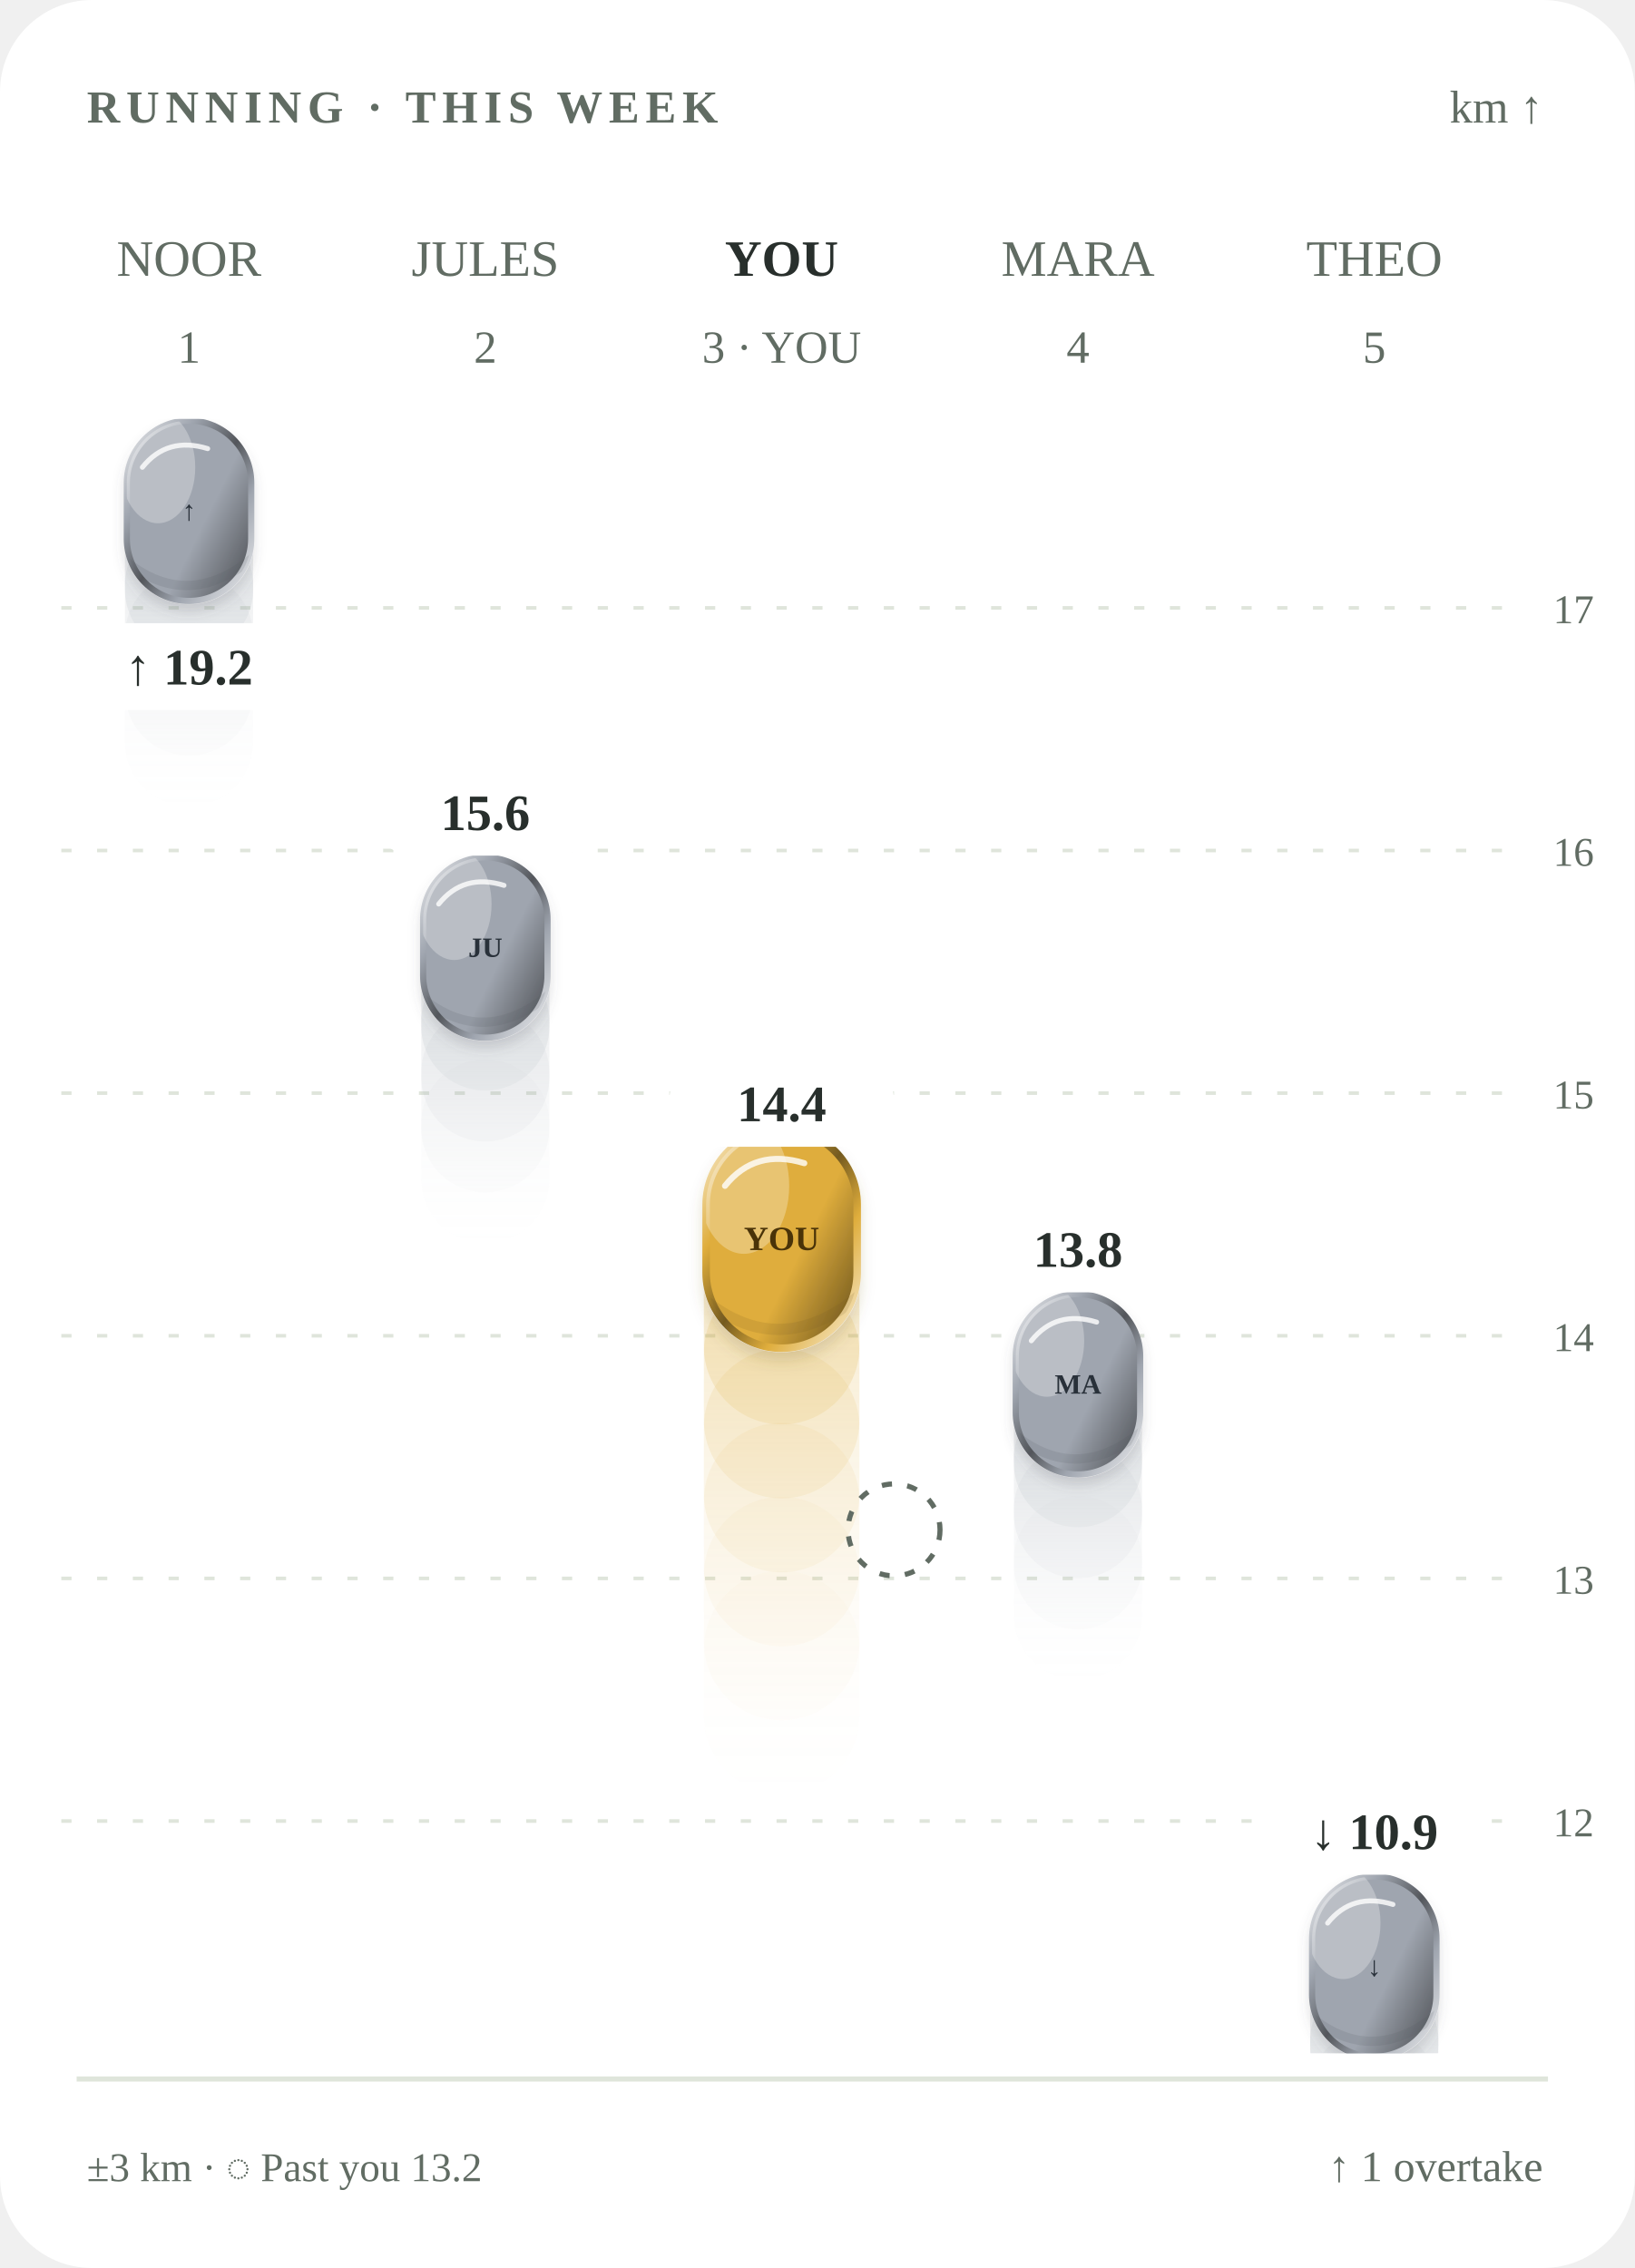
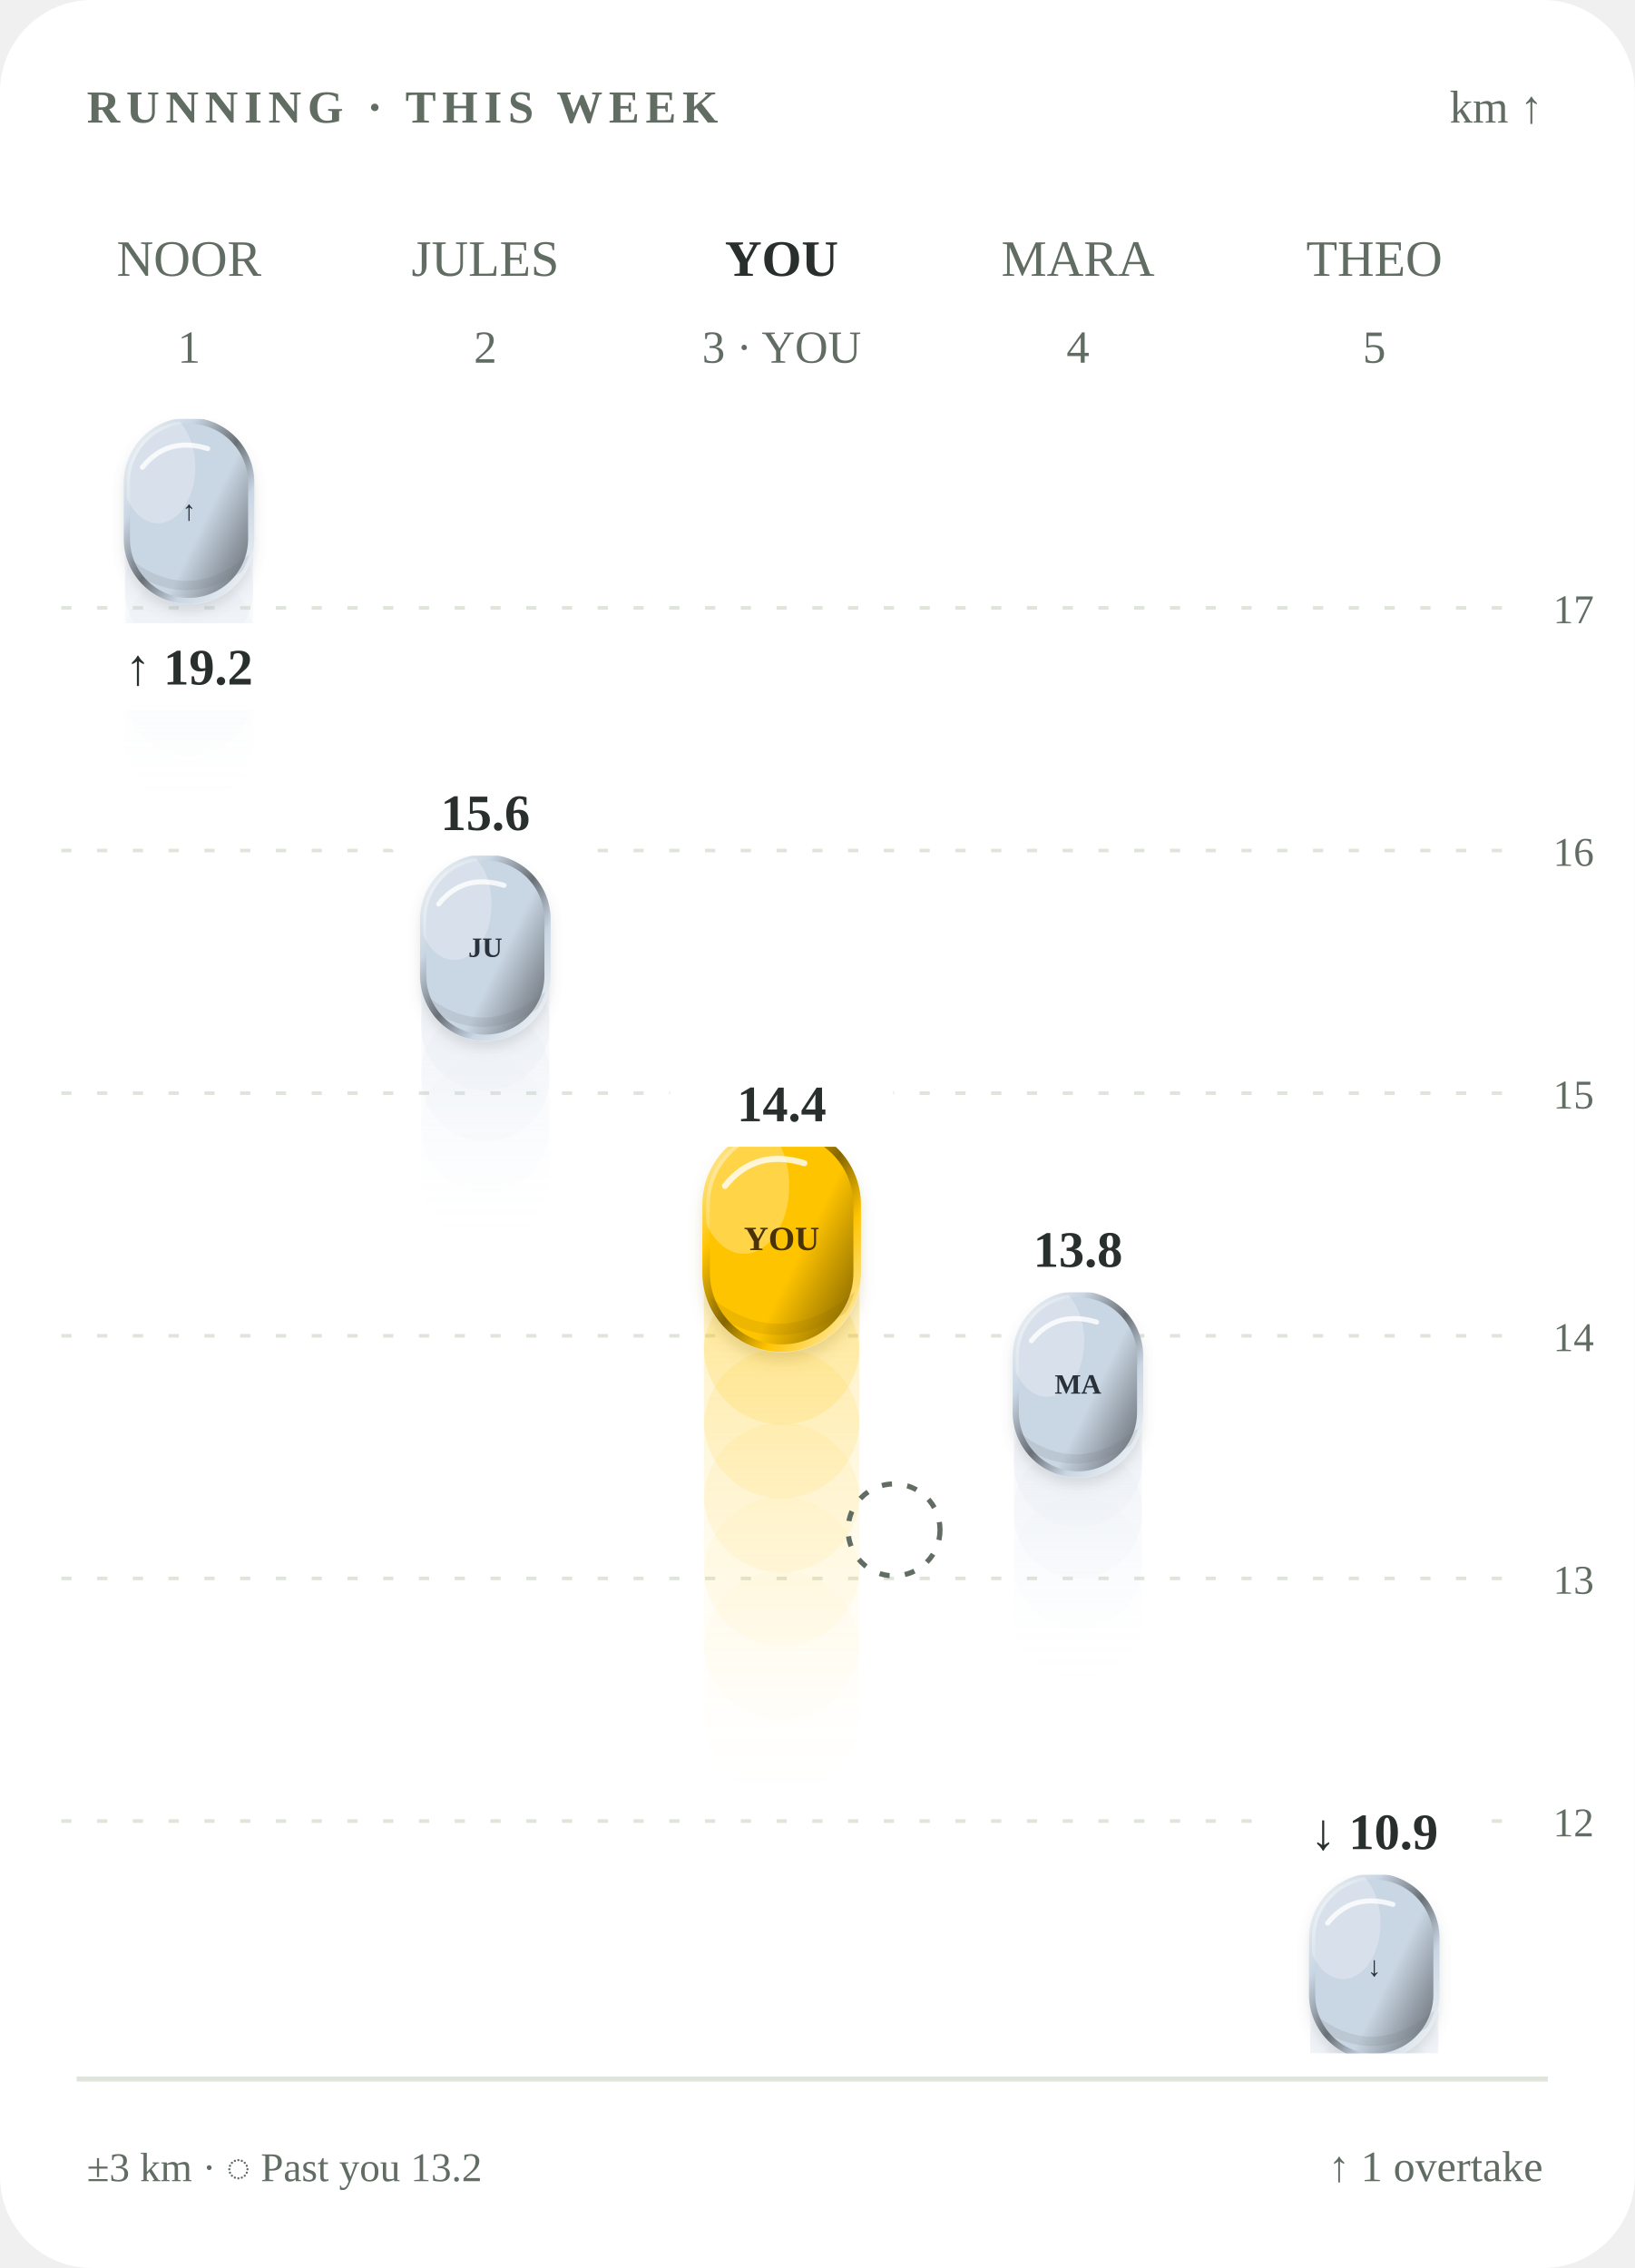
<svg xmlns="http://www.w3.org/2000/svg" viewBox="0 0 320 444" role="img" aria-label="Contour chase: fictional weekly running field. You are place 3, 14.4 km. 1 overtakes. Higher means more distance. Past you is not ranked.">
  <defs>
    <linearGradient id="«finish-field-1falseR0»-wake" x1="0" y1="0" x2="0" y2="1">
      <stop stop-color="#f1c75b" stop-opacity=".65" />
      <stop offset="1" stop-color="#f1c75b" stop-opacity="0" />
    </linearGradient>
    <linearGradient id="«finish-field-1falseR0»-peer" x1="0" y1="0" x2="0" y2="1">
      <stop stop-color="#819486" stop-opacity=".3" />
      <stop offset="1" stop-color="#819486" stop-opacity="0" />
    </linearGradient>
    <clipPath id="«finish-field-1falseR0»-field">
      <rect x="8" y="82" width="294" height="320" rx="12" />
    </clipPath>
  </defs>
  <rect width="320" height="444" rx="18" fill="#ffffff" />
  <text x="17" y="24" fill="#616c63" font-size="9" font-weight="600" letter-spacing="1.2">RUNNING · THIS WEEK</text>
  <text x="302" y="24" text-anchor="end" fill="#616c63" font-size="9">km ↑</text>
  <g>
    <text x="37" y="54" text-anchor="middle" fill="#616c63" font-size="10" font-weight="500">NOOR</text>
    <text x="37" y="71" text-anchor="middle" fill="#616c63" font-size="9">1</text>
  </g>
  <g>
    <text x="95" y="54" text-anchor="middle" fill="#616c63" font-size="10" font-weight="500">JULES</text>
    <text x="95" y="71" text-anchor="middle" fill="#616c63" font-size="9">2</text>
  </g>
  <g>
    <text x="153" y="54" text-anchor="middle" fill="#282f2c" font-size="10" font-weight="800">YOU</text>
    <text x="153" y="71" text-anchor="middle" fill="#616c63" font-size="9">3 · YOU</text>
  </g>
  <g>
    <text x="211" y="54" text-anchor="middle" fill="#616c63" font-size="10" font-weight="500">MARA</text>
    <text x="211" y="71" text-anchor="middle" fill="#616c63" font-size="9">4</text>
  </g>
  <g>
    <text x="269" y="54" text-anchor="middle" fill="#616c63" font-size="10" font-weight="500">THEO</text>
    <text x="269" y="71" text-anchor="middle" fill="#616c63" font-size="9">5</text>
  </g>
  <g>
    <path d="M12 356.5H294" stroke="#dfe5db" stroke-width="0.7" stroke-dasharray="2 5" />
    <text x="308" y="359.5" text-anchor="middle" font-size="8" fill="#616c63">12</text>
  </g>
  <g>
    <path d="M12 309H294" stroke="#dfe5db" stroke-width="0.7" stroke-dasharray="2 5" />
    <text x="308" y="312" text-anchor="middle" font-size="8" fill="#616c63">13</text>
  </g>
  <g>
    <path d="M12 261.5H294" stroke="#dfe5db" stroke-width="0.7" stroke-dasharray="2 5" />
    <text x="308" y="264.5" text-anchor="middle" font-size="8" fill="#616c63">14</text>
  </g>
  <g>
    <path d="M12 214H294" stroke="#dfe5db" stroke-width="0.7" stroke-dasharray="2 5" />
    <text x="308" y="217" text-anchor="middle" font-size="8" fill="#616c63">15</text>
  </g>
  <g>
    <path d="M12 166.5H294" stroke="#dfe5db" stroke-width="0.7" stroke-dasharray="2 5" />
    <text x="308" y="169.5" text-anchor="middle" font-size="8" fill="#616c63">16</text>
  </g>
  <g>
    <path d="M12 119H294" stroke="#dfe5db" stroke-width="0.7" stroke-dasharray="2 5" />
    <text x="308" y="122" text-anchor="middle" font-size="8" fill="#616c63">17</text>
  </g>
  <g clip-path="url(#«finish-field-1falseR0»-field)">
    <g>
      <g transform="translate(37 100) scale(0.6086957)" data-material-racer="silver">
        <defs>
          <linearGradient id="«finish-field-1falseR15n»-body" x1="-0.5" y1="0" x2="0.9" y2="1">
-             <stop offset="0" stop-color="#ecedef" stop-opacity="1" />
-             <stop offset="0.22" stop-color="#9fa5af" stop-opacity="1" />
-             <stop offset="0.72" stop-color="#9fa5af" stop-opacity="1" />
-             <stop offset="1" stop-color="#53565b" stop-opacity="1" />
+             <stop offset="0" stop-color="#f4f7f9" stop-opacity="1" />
+             <stop offset="0.22" stop-color="#c9d6e3" stop-opacity="1" />
+             <stop offset="0.72" stop-color="#c9d6e3" stop-opacity="1" />
+             <stop offset="1" stop-color="#696f76" stop-opacity="1" />
          </linearGradient>
          <linearGradient id="«finish-field-1falseR15n»-rim" x1="0" y1="0" x2="1" y2="1">
-             <stop stop-color="#ecedef" />
-             <stop offset=".27" stop-color="#9fa5af" />
-             <stop offset=".5" stop-color="#53565b" />
-             <stop offset=".7" stop-color="#9fa5af" />
-             <stop offset="1" stop-color="#ecedef" />
+             <stop stop-color="#f4f7f9" />
+             <stop offset=".27" stop-color="#c9d6e3" />
+             <stop offset=".5" stop-color="#696f76" />
+             <stop offset=".7" stop-color="#c9d6e3" />
+             <stop offset="1" stop-color="#f4f7f9" />
          </linearGradient>
          <linearGradient id="«finish-field-1falseR15n»-shine" gradientUnits="userSpaceOnUse" x1="-38" y1="-25" x2="25" y2="18">
            <stop stop-color="white" stop-opacity="0" />
            <stop offset=".36" stop-color="white" stop-opacity="0" />
            <stop offset=".48" stop-color="white" stop-opacity="0.8" />
            <stop offset=".57" stop-color="white" stop-opacity="0" />
            <stop offset="1" stop-color="white" stop-opacity="0" />
          </linearGradient>
          <clipPath id="«finish-field-1falseR15n»-clip">
            <rect x="-20" y="-29" width="40" height="58" rx="20" />
          </clipPath>
          <filter id="«finish-field-1falseR15n»-shadow" x="-50%" y="-50%" width="200%" height="220%">
-             <feDropShadow dx="0" dy="2.5" stdDeviation="1.8" flood-color="#53565b" flood-opacity="0.18" />
+             <feDropShadow dx="0" dy="2.5" stdDeviation="1.8" flood-color="#696f76" flood-opacity="0.18" />
          </filter>
          <pattern id="«finish-field-1falseR15n»-grain" width="3" height="3" patternUnits="userSpaceOnUse">
-             <path d="M0 .4H3" stroke="#ecedef" stroke-opacity=".22" stroke-width=".35" />
+             <path d="M0 .4H3" stroke="#f4f7f9" stroke-opacity=".22" stroke-width=".35" />
          </pattern>
        </defs>
        <g data-satin-wake="silver">
          <defs>
            <linearGradient id="«finish-field-1falseR195n»-fade" x1="0" y1="0" x2="0" y2="1">
              <stop stop-color="white" />
              <stop offset="1" stop-color="white" stop-opacity="0" />
            </linearGradient>
            <mask id="«finish-field-1falseR195n»-outside" maskUnits="userSpaceOnUse" x="-40" y="-40" width="80" height="155.55" style="mask-type:luminance">
              <rect x="-40" y="-40" width="80" height="155.55" fill="white" />
              <path d="M-20 -9a20 20 0 0 1 40 0V9a20 20 0 0 1 -40 0Z" fill="black" stroke="black" stroke-width="2.2" />
            </mask>
            <mask id="«finish-field-1falseR195n»-fade-mask" maskUnits="userSpaceOnUse" x="-35" y="-35" width="70" height="140.55">
              <rect x="-35" y="-29" width="70" height="124.55" fill="url(#«finish-field-1falseR195n»-fade)" />
            </mask>
          </defs>
          <g mask="url(#«finish-field-1falseR195n»-outside)" data-wake-exclusion="curved-silhouette">
            <g mask="url(#«finish-field-1falseR195n»-fade-mask)">
              <g style="transform:translateY(16.3875px);opacity:0.6;--echo-distance:65.55px;animation-duration:1.32s;animation-delay:0s">
-                 <path d="M-20 -9a20 20 0 0 1 40 0V9a20 20 0 0 1 -40 0Z" fill="#9fa5af" opacity=".55" stroke="#9fa5af" stroke-width="1.2" />
+                 <path d="M-20 -9a20 20 0 0 1 40 0V9a20 20 0 0 1 -40 0Z" fill="#c9d6e3" opacity=".55" stroke="#c9d6e3" stroke-width="1.2" />
              </g>
              <g style="transform:translateY(32.775px);opacity:0.48;--echo-distance:65.55px;animation-duration:1.32s;animation-delay:-0.33s">
-                 <path d="M-20 -9a20 20 0 0 1 40 0V9a20 20 0 0 1 -40 0Z" fill="#9fa5af" opacity=".55" stroke="#9fa5af" stroke-width="1.2" />
+                 <path d="M-20 -9a20 20 0 0 1 40 0V9a20 20 0 0 1 -40 0Z" fill="#c9d6e3" opacity=".55" stroke="#c9d6e3" stroke-width="1.2" />
              </g>
              <g style="transform:translateY(49.1625px);opacity:0.36;--echo-distance:65.55px;animation-duration:1.32s;animation-delay:-0.66s">
-                 <path d="M-20 -9a20 20 0 0 1 40 0V9a20 20 0 0 1 -40 0Z" fill="#9fa5af" opacity=".55" stroke="#9fa5af" stroke-width="1.2" />
+                 <path d="M-20 -9a20 20 0 0 1 40 0V9a20 20 0 0 1 -40 0Z" fill="#c9d6e3" opacity=".55" stroke="#c9d6e3" stroke-width="1.2" />
              </g>
              <g style="transform:translateY(65.55px);opacity:0.24;--echo-distance:65.55px;animation-duration:1.32s;animation-delay:-0.99s">
-                 <path d="M-20 -9a20 20 0 0 1 40 0V9a20 20 0 0 1 -40 0Z" fill="#9fa5af" opacity=".55" stroke="#9fa5af" stroke-width="1.2" />
+                 <path d="M-20 -9a20 20 0 0 1 40 0V9a20 20 0 0 1 -40 0Z" fill="#c9d6e3" opacity=".55" stroke="#c9d6e3" stroke-width="1.2" />
              </g>
            </g>
          </g>
        </g>
        <g filter="url(#«finish-field-1falseR15n»-shadow)">
          <rect x="-20" y="-29" width="40" height="58" rx="20" fill="url(#«finish-field-1falseR15n»-body)" stroke="url(#«finish-field-1falseR15n»-rim)" stroke-width="2" />
          <g clip-path="url(#«finish-field-1falseR15n»-clip)">
            <ellipse cx="-10" cy="-14" rx="12" ry="18" fill="white" opacity="0.28" />
            <path d="M-15-14Q-7-24 6-20" fill="none" stroke="white" stroke-width="1.6" stroke-linecap="round" opacity="0.8" />
-             <path d="M-23 14Q0 35 24 12" fill="none" stroke="#53565b" stroke-width="3" opacity=".15" />
+             <path d="M-23 14Q0 35 24 12" fill="none" stroke="#696f76" stroke-width="3" opacity=".15" />
          </g>
        </g>
        <text x="0" y="3" text-anchor="middle" fill="#29313a" stroke="none" stroke-width="0" paint-order="stroke" font-size="9" font-weight="800">↑</text>
      </g>
      <g display="none">
        <circle cx="37" cy="114" r="14" fill="none" stroke="#819486" stroke-width="1.4" opacity="0.35" />
        <circle cx="37" cy="127" r="14" fill="none" stroke="#819486" stroke-width="1.4" opacity="0.2" />
        <circle cx="37" cy="100" r="14" fill="#fafaf7" stroke="#819486" stroke-width="1.5" />
        <text x="37" y="103" text-anchor="middle" font-size="8.5" font-weight="700" fill="#616c63">↑</text>
      </g>
      <rect x="15" y="122" width="44" height="17" rx="8" fill="#ffffff" />
      <text x="37" y="134" text-anchor="middle" font-size="10" font-weight="700" fill="#282f2c">↑ 19.2</text>
    </g>
    <g>
      <g transform="translate(95 185.5) scale(0.6086957)" data-material-racer="silver">
        <defs>
          <linearGradient id="«finish-field-1falseR19n»-body" x1="-0.5" y1="0" x2="0.9" y2="1">
-             <stop offset="0" stop-color="#ecedef" stop-opacity="1" />
-             <stop offset="0.22" stop-color="#9fa5af" stop-opacity="1" />
-             <stop offset="0.72" stop-color="#9fa5af" stop-opacity="1" />
-             <stop offset="1" stop-color="#53565b" stop-opacity="1" />
+             <stop offset="0" stop-color="#f4f7f9" stop-opacity="1" />
+             <stop offset="0.22" stop-color="#c9d6e3" stop-opacity="1" />
+             <stop offset="0.72" stop-color="#c9d6e3" stop-opacity="1" />
+             <stop offset="1" stop-color="#696f76" stop-opacity="1" />
          </linearGradient>
          <linearGradient id="«finish-field-1falseR19n»-rim" x1="0" y1="0" x2="1" y2="1">
-             <stop stop-color="#ecedef" />
-             <stop offset=".27" stop-color="#9fa5af" />
-             <stop offset=".5" stop-color="#53565b" />
-             <stop offset=".7" stop-color="#9fa5af" />
-             <stop offset="1" stop-color="#ecedef" />
+             <stop stop-color="#f4f7f9" />
+             <stop offset=".27" stop-color="#c9d6e3" />
+             <stop offset=".5" stop-color="#696f76" />
+             <stop offset=".7" stop-color="#c9d6e3" />
+             <stop offset="1" stop-color="#f4f7f9" />
          </linearGradient>
          <linearGradient id="«finish-field-1falseR19n»-shine" gradientUnits="userSpaceOnUse" x1="-38" y1="-25" x2="25" y2="18">
            <stop stop-color="white" stop-opacity="0" />
            <stop offset=".36" stop-color="white" stop-opacity="0" />
            <stop offset=".48" stop-color="white" stop-opacity="0.8" />
            <stop offset=".57" stop-color="white" stop-opacity="0" />
            <stop offset="1" stop-color="white" stop-opacity="0" />
          </linearGradient>
          <clipPath id="«finish-field-1falseR19n»-clip">
            <rect x="-20" y="-29" width="40" height="58" rx="20" />
          </clipPath>
          <filter id="«finish-field-1falseR19n»-shadow" x="-50%" y="-50%" width="200%" height="220%">
-             <feDropShadow dx="0" dy="2.5" stdDeviation="1.8" flood-color="#53565b" flood-opacity="0.18" />
+             <feDropShadow dx="0" dy="2.5" stdDeviation="1.8" flood-color="#696f76" flood-opacity="0.18" />
          </filter>
          <pattern id="«finish-field-1falseR19n»-grain" width="3" height="3" patternUnits="userSpaceOnUse">
-             <path d="M0 .4H3" stroke="#ecedef" stroke-opacity=".22" stroke-width=".35" />
+             <path d="M0 .4H3" stroke="#f4f7f9" stroke-opacity=".22" stroke-width=".35" />
          </pattern>
        </defs>
        <g data-satin-wake="silver">
          <defs>
            <linearGradient id="«finish-field-1falseR199n»-fade" x1="0" y1="0" x2="0" y2="1">
              <stop stop-color="white" />
              <stop offset="1" stop-color="white" stop-opacity="0" />
            </linearGradient>
            <mask id="«finish-field-1falseR199n»-outside" maskUnits="userSpaceOnUse" x="-40" y="-40" width="80" height="155.55" style="mask-type:luminance">
              <rect x="-40" y="-40" width="80" height="155.55" fill="white" />
              <path d="M-20 -9a20 20 0 0 1 40 0V9a20 20 0 0 1 -40 0Z" fill="black" stroke="black" stroke-width="2.2" />
            </mask>
            <mask id="«finish-field-1falseR199n»-fade-mask" maskUnits="userSpaceOnUse" x="-35" y="-35" width="70" height="140.55">
              <rect x="-35" y="-29" width="70" height="124.55" fill="url(#«finish-field-1falseR199n»-fade)" />
            </mask>
          </defs>
          <g mask="url(#«finish-field-1falseR199n»-outside)" data-wake-exclusion="curved-silhouette">
            <g mask="url(#«finish-field-1falseR199n»-fade-mask)">
              <g style="transform:translateY(16.3875px);opacity:0.6;--echo-distance:65.55px;animation-duration:1.32s;animation-delay:0s">
-                 <path d="M-20 -9a20 20 0 0 1 40 0V9a20 20 0 0 1 -40 0Z" fill="#9fa5af" opacity=".55" stroke="#9fa5af" stroke-width="1.2" />
+                 <path d="M-20 -9a20 20 0 0 1 40 0V9a20 20 0 0 1 -40 0Z" fill="#c9d6e3" opacity=".55" stroke="#c9d6e3" stroke-width="1.2" />
              </g>
              <g style="transform:translateY(32.775px);opacity:0.48;--echo-distance:65.55px;animation-duration:1.32s;animation-delay:-0.33s">
-                 <path d="M-20 -9a20 20 0 0 1 40 0V9a20 20 0 0 1 -40 0Z" fill="#9fa5af" opacity=".55" stroke="#9fa5af" stroke-width="1.2" />
+                 <path d="M-20 -9a20 20 0 0 1 40 0V9a20 20 0 0 1 -40 0Z" fill="#c9d6e3" opacity=".55" stroke="#c9d6e3" stroke-width="1.2" />
              </g>
              <g style="transform:translateY(49.1625px);opacity:0.36;--echo-distance:65.55px;animation-duration:1.32s;animation-delay:-0.66s">
-                 <path d="M-20 -9a20 20 0 0 1 40 0V9a20 20 0 0 1 -40 0Z" fill="#9fa5af" opacity=".55" stroke="#9fa5af" stroke-width="1.2" />
+                 <path d="M-20 -9a20 20 0 0 1 40 0V9a20 20 0 0 1 -40 0Z" fill="#c9d6e3" opacity=".55" stroke="#c9d6e3" stroke-width="1.2" />
              </g>
              <g style="transform:translateY(65.55px);opacity:0.24;--echo-distance:65.55px;animation-duration:1.32s;animation-delay:-0.99s">
-                 <path d="M-20 -9a20 20 0 0 1 40 0V9a20 20 0 0 1 -40 0Z" fill="#9fa5af" opacity=".55" stroke="#9fa5af" stroke-width="1.2" />
+                 <path d="M-20 -9a20 20 0 0 1 40 0V9a20 20 0 0 1 -40 0Z" fill="#c9d6e3" opacity=".55" stroke="#c9d6e3" stroke-width="1.2" />
              </g>
            </g>
          </g>
        </g>
        <g filter="url(#«finish-field-1falseR19n»-shadow)">
          <rect x="-20" y="-29" width="40" height="58" rx="20" fill="url(#«finish-field-1falseR19n»-body)" stroke="url(#«finish-field-1falseR19n»-rim)" stroke-width="2" />
          <g clip-path="url(#«finish-field-1falseR19n»-clip)">
            <ellipse cx="-10" cy="-14" rx="12" ry="18" fill="white" opacity="0.28" />
            <path d="M-15-14Q-7-24 6-20" fill="none" stroke="white" stroke-width="1.6" stroke-linecap="round" opacity="0.8" />
-             <path d="M-23 14Q0 35 24 12" fill="none" stroke="#53565b" stroke-width="3" opacity=".15" />
+             <path d="M-23 14Q0 35 24 12" fill="none" stroke="#696f76" stroke-width="3" opacity=".15" />
          </g>
        </g>
        <text x="0" y="3" text-anchor="middle" fill="#29313a" stroke="none" stroke-width="0" paint-order="stroke" font-size="9" font-weight="800">JU</text>
      </g>
      <g display="none">
        <circle cx="95" cy="199.5" r="14" fill="none" stroke="#819486" stroke-width="1.4" opacity="0.35" />
        <circle cx="95" cy="212.5" r="14" fill="none" stroke="#819486" stroke-width="1.4" opacity="0.2" />
        <circle cx="95" cy="185.5" r="14" fill="#fafaf7" stroke="#819486" stroke-width="1.5" />
        <text x="95" y="188.5" text-anchor="middle" font-size="8.5" font-weight="700" fill="#616c63">JU</text>
      </g>
      <rect x="73" y="150.5" width="44" height="17" rx="8" fill="#ffffff" />
      <text x="95" y="162.5" text-anchor="middle" font-size="10" font-weight="700" fill="#282f2c">15.6</text>
    </g>
    <g>
      <g transform="translate(153 242.5) scale(0.7391304)" data-material-racer="gold">
        <defs>
          <linearGradient id="«finish-field-1falseR1dn»-body" x1="-0.5" y1="0" x2="0.9" y2="1">
-             <stop offset="0" stop-color="#f9efd8" stop-opacity="1" />
-             <stop offset="0.22" stop-color="#dfad3c" stop-opacity="1" />
-             <stop offset="0.72" stop-color="#dfad3c" stop-opacity="1" />
-             <stop offset="1" stop-color="#745a1f" stop-opacity="1" />
+             <stop offset="0" stop-color="#fff3cc" stop-opacity="1" />
+             <stop offset="0.22" stop-color="#ffc400" stop-opacity="1" />
+             <stop offset="0.72" stop-color="#ffc400" stop-opacity="1" />
+             <stop offset="1" stop-color="#856600" stop-opacity="1" />
          </linearGradient>
          <linearGradient id="«finish-field-1falseR1dn»-rim" x1="0" y1="0" x2="1" y2="1">
-             <stop stop-color="#f9efd8" />
-             <stop offset=".27" stop-color="#dfad3c" />
-             <stop offset=".5" stop-color="#745a1f" />
-             <stop offset=".7" stop-color="#dfad3c" />
-             <stop offset="1" stop-color="#f9efd8" />
+             <stop stop-color="#fff3cc" />
+             <stop offset=".27" stop-color="#ffc400" />
+             <stop offset=".5" stop-color="#856600" />
+             <stop offset=".7" stop-color="#ffc400" />
+             <stop offset="1" stop-color="#fff3cc" />
          </linearGradient>
          <linearGradient id="«finish-field-1falseR1dn»-shine" gradientUnits="userSpaceOnUse" x1="-38" y1="-25" x2="25" y2="18">
            <stop stop-color="white" stop-opacity="0" />
            <stop offset=".36" stop-color="white" stop-opacity="0" />
            <stop offset=".48" stop-color="white" stop-opacity="0.8" />
            <stop offset=".57" stop-color="white" stop-opacity="0" />
            <stop offset="1" stop-color="white" stop-opacity="0" />
          </linearGradient>
          <clipPath id="«finish-field-1falseR1dn»-clip">
            <rect x="-20" y="-29" width="40" height="58" rx="20" />
          </clipPath>
          <filter id="«finish-field-1falseR1dn»-shadow" x="-50%" y="-50%" width="200%" height="220%">
-             <feDropShadow dx="0" dy="2.5" stdDeviation="1.8" flood-color="#745a1f" flood-opacity="0.18" />
+             <feDropShadow dx="0" dy="2.5" stdDeviation="1.8" flood-color="#856600" flood-opacity="0.18" />
          </filter>
          <pattern id="«finish-field-1falseR1dn»-grain" width="3" height="3" patternUnits="userSpaceOnUse">
-             <path d="M0 .4H3" stroke="#f9efd8" stroke-opacity=".22" stroke-width=".35" />
+             <path d="M0 .4H3" stroke="#fff3cc" stroke-opacity=".22" stroke-width=".35" />
          </pattern>
        </defs>
        <g data-satin-wake="gold">
          <defs>
            <linearGradient id="«finish-field-1falseR19dn»-fade" x1="0" y1="0" x2="0" y2="1">
              <stop stop-color="white" />
              <stop offset="1" stop-color="white" stop-opacity="0" />
            </linearGradient>
            <mask id="«finish-field-1falseR19dn»-outside" maskUnits="userSpaceOnUse" x="-40" y="-40" width="80" height="207.55" style="mask-type:luminance">
              <rect x="-40" y="-40" width="80" height="207.55" fill="white" />
              <path d="M-20 -9a20 20 0 0 1 40 0V9a20 20 0 0 1 -40 0Z" fill="black" stroke="black" stroke-width="2.2" />
            </mask>
            <mask id="«finish-field-1falseR19dn»-fade-mask" maskUnits="userSpaceOnUse" x="-35" y="-35" width="70" height="192.55">
              <rect x="-35" y="-29" width="70" height="176.55" fill="url(#«finish-field-1falseR19dn»-fade)" />
            </mask>
          </defs>
          <g mask="url(#«finish-field-1falseR19dn»-outside)" data-wake-exclusion="curved-silhouette">
            <g mask="url(#«finish-field-1falseR19dn»-fade-mask)">
              <g style="transform:translateY(19.59167px);opacity:0.6;--echo-distance:117.55px;animation-duration:1.15s;animation-delay:0s">
-                 <path d="M-20 -9a20 20 0 0 1 40 0V9a20 20 0 0 1 -40 0Z" fill="#dfad3c" opacity=".55" stroke="#dfad3c" stroke-width="1.2" />
+                 <path d="M-20 -9a20 20 0 0 1 40 0V9a20 20 0 0 1 -40 0Z" fill="#ffc400" opacity=".55" stroke="#ffc400" stroke-width="1.2" />
              </g>
              <g style="transform:translateY(39.18333px);opacity:0.514;--echo-distance:117.55px;animation-duration:1.15s;animation-delay:-0.192s">
-                 <path d="M-20 -9a20 20 0 0 1 40 0V9a20 20 0 0 1 -40 0Z" fill="#dfad3c" opacity=".55" stroke="#dfad3c" stroke-width="1.2" />
+                 <path d="M-20 -9a20 20 0 0 1 40 0V9a20 20 0 0 1 -40 0Z" fill="#ffc400" opacity=".55" stroke="#ffc400" stroke-width="1.2" />
              </g>
              <g style="transform:translateY(58.775px);opacity:0.429;--echo-distance:117.55px;animation-duration:1.15s;animation-delay:-0.383s">
-                 <path d="M-20 -9a20 20 0 0 1 40 0V9a20 20 0 0 1 -40 0Z" fill="#dfad3c" opacity=".55" stroke="#dfad3c" stroke-width="1.2" />
+                 <path d="M-20 -9a20 20 0 0 1 40 0V9a20 20 0 0 1 -40 0Z" fill="#ffc400" opacity=".55" stroke="#ffc400" stroke-width="1.2" />
              </g>
              <g style="transform:translateY(78.36667px);opacity:0.343;--echo-distance:117.55px;animation-duration:1.15s;animation-delay:-0.575s">
-                 <path d="M-20 -9a20 20 0 0 1 40 0V9a20 20 0 0 1 -40 0Z" fill="#dfad3c" opacity=".55" stroke="#dfad3c" stroke-width="1.2" />
+                 <path d="M-20 -9a20 20 0 0 1 40 0V9a20 20 0 0 1 -40 0Z" fill="#ffc400" opacity=".55" stroke="#ffc400" stroke-width="1.2" />
              </g>
              <g style="transform:translateY(97.95833px);opacity:0.257;--echo-distance:117.55px;animation-duration:1.15s;animation-delay:-0.767s">
-                 <path d="M-20 -9a20 20 0 0 1 40 0V9a20 20 0 0 1 -40 0Z" fill="#dfad3c" opacity=".55" stroke="#dfad3c" stroke-width="1.2" />
+                 <path d="M-20 -9a20 20 0 0 1 40 0V9a20 20 0 0 1 -40 0Z" fill="#ffc400" opacity=".55" stroke="#ffc400" stroke-width="1.2" />
              </g>
              <g style="transform:translateY(117.55px);opacity:0.171;--echo-distance:117.55px;animation-duration:1.15s;animation-delay:-0.958s">
-                 <path d="M-20 -9a20 20 0 0 1 40 0V9a20 20 0 0 1 -40 0Z" fill="#dfad3c" opacity=".55" stroke="#dfad3c" stroke-width="1.2" />
+                 <path d="M-20 -9a20 20 0 0 1 40 0V9a20 20 0 0 1 -40 0Z" fill="#ffc400" opacity=".55" stroke="#ffc400" stroke-width="1.2" />
              </g>
            </g>
          </g>
        </g>
        <g filter="url(#«finish-field-1falseR1dn»-shadow)">
          <rect x="-20" y="-29" width="40" height="58" rx="20" fill="url(#«finish-field-1falseR1dn»-body)" stroke="url(#«finish-field-1falseR1dn»-rim)" stroke-width="2" />
          <g clip-path="url(#«finish-field-1falseR1dn»-clip)">
            <ellipse cx="-10" cy="-14" rx="12" ry="18" fill="white" opacity="0.28" />
            <path d="M-15-14Q-7-24 6-20" fill="none" stroke="white" stroke-width="1.6" stroke-linecap="round" opacity="0.8" />
-             <path d="M-23 14Q0 35 24 12" fill="none" stroke="#745a1f" stroke-width="3" opacity=".15" />
+             <path d="M-23 14Q0 35 24 12" fill="none" stroke="#856600" stroke-width="3" opacity=".15" />
          </g>
        </g>
        <text x="0" y="3" text-anchor="middle" fill="#4a3308" stroke="none" stroke-width="0" paint-order="stroke" font-size="9" font-weight="800">YOU</text>
      </g>
      <g display="none">
        <circle cx="153" cy="256.5" r="14" fill="none" stroke="#f1c75b" stroke-width="1.4" opacity="0.35" />
        <circle cx="153" cy="269.5" r="14" fill="none" stroke="#f1c75b" stroke-width="1.4" opacity="0.2" />
        <circle cx="153" cy="242.5" r="17" fill="#fafaf7" stroke="#282f2c" stroke-width="2.5" />
        <text x="153" y="245.5" text-anchor="middle" font-size="8" font-weight="700" fill="#282f2c">YOU</text>
      </g>
      <rect x="131" y="207.5" width="44" height="17" rx="8" fill="#ffffff" />
      <text x="153" y="219.5" text-anchor="middle" font-size="10" font-weight="700" fill="#282f2c">14.4</text>
    </g>
    <g>
      <g transform="translate(211 271) scale(0.6086957)" data-material-racer="silver">
        <defs>
          <linearGradient id="«finish-field-1falseR1hn»-body" x1="-0.5" y1="0" x2="0.9" y2="1">
-             <stop offset="0" stop-color="#ecedef" stop-opacity="1" />
-             <stop offset="0.22" stop-color="#9fa5af" stop-opacity="1" />
-             <stop offset="0.72" stop-color="#9fa5af" stop-opacity="1" />
-             <stop offset="1" stop-color="#53565b" stop-opacity="1" />
+             <stop offset="0" stop-color="#f4f7f9" stop-opacity="1" />
+             <stop offset="0.22" stop-color="#c9d6e3" stop-opacity="1" />
+             <stop offset="0.72" stop-color="#c9d6e3" stop-opacity="1" />
+             <stop offset="1" stop-color="#696f76" stop-opacity="1" />
          </linearGradient>
          <linearGradient id="«finish-field-1falseR1hn»-rim" x1="0" y1="0" x2="1" y2="1">
-             <stop stop-color="#ecedef" />
-             <stop offset=".27" stop-color="#9fa5af" />
-             <stop offset=".5" stop-color="#53565b" />
-             <stop offset=".7" stop-color="#9fa5af" />
-             <stop offset="1" stop-color="#ecedef" />
+             <stop stop-color="#f4f7f9" />
+             <stop offset=".27" stop-color="#c9d6e3" />
+             <stop offset=".5" stop-color="#696f76" />
+             <stop offset=".7" stop-color="#c9d6e3" />
+             <stop offset="1" stop-color="#f4f7f9" />
          </linearGradient>
          <linearGradient id="«finish-field-1falseR1hn»-shine" gradientUnits="userSpaceOnUse" x1="-38" y1="-25" x2="25" y2="18">
            <stop stop-color="white" stop-opacity="0" />
            <stop offset=".36" stop-color="white" stop-opacity="0" />
            <stop offset=".48" stop-color="white" stop-opacity="0.8" />
            <stop offset=".57" stop-color="white" stop-opacity="0" />
            <stop offset="1" stop-color="white" stop-opacity="0" />
          </linearGradient>
          <clipPath id="«finish-field-1falseR1hn»-clip">
            <rect x="-20" y="-29" width="40" height="58" rx="20" />
          </clipPath>
          <filter id="«finish-field-1falseR1hn»-shadow" x="-50%" y="-50%" width="200%" height="220%">
-             <feDropShadow dx="0" dy="2.5" stdDeviation="1.8" flood-color="#53565b" flood-opacity="0.18" />
+             <feDropShadow dx="0" dy="2.5" stdDeviation="1.8" flood-color="#696f76" flood-opacity="0.18" />
          </filter>
          <pattern id="«finish-field-1falseR1hn»-grain" width="3" height="3" patternUnits="userSpaceOnUse">
-             <path d="M0 .4H3" stroke="#ecedef" stroke-opacity=".22" stroke-width=".35" />
+             <path d="M0 .4H3" stroke="#f4f7f9" stroke-opacity=".22" stroke-width=".35" />
          </pattern>
        </defs>
        <g data-satin-wake="silver">
          <defs>
            <linearGradient id="«finish-field-1falseR19hn»-fade" x1="0" y1="0" x2="0" y2="1">
              <stop stop-color="white" />
              <stop offset="1" stop-color="white" stop-opacity="0" />
            </linearGradient>
            <mask id="«finish-field-1falseR19hn»-outside" maskUnits="userSpaceOnUse" x="-40" y="-40" width="80" height="155.55" style="mask-type:luminance">
              <rect x="-40" y="-40" width="80" height="155.55" fill="white" />
              <path d="M-20 -9a20 20 0 0 1 40 0V9a20 20 0 0 1 -40 0Z" fill="black" stroke="black" stroke-width="2.2" />
            </mask>
            <mask id="«finish-field-1falseR19hn»-fade-mask" maskUnits="userSpaceOnUse" x="-35" y="-35" width="70" height="140.55">
              <rect x="-35" y="-29" width="70" height="124.55" fill="url(#«finish-field-1falseR19hn»-fade)" />
            </mask>
          </defs>
          <g mask="url(#«finish-field-1falseR19hn»-outside)" data-wake-exclusion="curved-silhouette">
            <g mask="url(#«finish-field-1falseR19hn»-fade-mask)">
              <g style="transform:translateY(16.3875px);opacity:0.6;--echo-distance:65.55px;animation-duration:1.32s;animation-delay:0s">
-                 <path d="M-20 -9a20 20 0 0 1 40 0V9a20 20 0 0 1 -40 0Z" fill="#9fa5af" opacity=".55" stroke="#9fa5af" stroke-width="1.2" />
+                 <path d="M-20 -9a20 20 0 0 1 40 0V9a20 20 0 0 1 -40 0Z" fill="#c9d6e3" opacity=".55" stroke="#c9d6e3" stroke-width="1.2" />
              </g>
              <g style="transform:translateY(32.775px);opacity:0.48;--echo-distance:65.55px;animation-duration:1.32s;animation-delay:-0.33s">
-                 <path d="M-20 -9a20 20 0 0 1 40 0V9a20 20 0 0 1 -40 0Z" fill="#9fa5af" opacity=".55" stroke="#9fa5af" stroke-width="1.2" />
+                 <path d="M-20 -9a20 20 0 0 1 40 0V9a20 20 0 0 1 -40 0Z" fill="#c9d6e3" opacity=".55" stroke="#c9d6e3" stroke-width="1.2" />
              </g>
              <g style="transform:translateY(49.1625px);opacity:0.36;--echo-distance:65.55px;animation-duration:1.32s;animation-delay:-0.66s">
-                 <path d="M-20 -9a20 20 0 0 1 40 0V9a20 20 0 0 1 -40 0Z" fill="#9fa5af" opacity=".55" stroke="#9fa5af" stroke-width="1.2" />
+                 <path d="M-20 -9a20 20 0 0 1 40 0V9a20 20 0 0 1 -40 0Z" fill="#c9d6e3" opacity=".55" stroke="#c9d6e3" stroke-width="1.2" />
              </g>
              <g style="transform:translateY(65.55px);opacity:0.24;--echo-distance:65.55px;animation-duration:1.32s;animation-delay:-0.99s">
-                 <path d="M-20 -9a20 20 0 0 1 40 0V9a20 20 0 0 1 -40 0Z" fill="#9fa5af" opacity=".55" stroke="#9fa5af" stroke-width="1.2" />
+                 <path d="M-20 -9a20 20 0 0 1 40 0V9a20 20 0 0 1 -40 0Z" fill="#c9d6e3" opacity=".55" stroke="#c9d6e3" stroke-width="1.2" />
              </g>
            </g>
          </g>
        </g>
        <g filter="url(#«finish-field-1falseR1hn»-shadow)">
          <rect x="-20" y="-29" width="40" height="58" rx="20" fill="url(#«finish-field-1falseR1hn»-body)" stroke="url(#«finish-field-1falseR1hn»-rim)" stroke-width="2" />
          <g clip-path="url(#«finish-field-1falseR1hn»-clip)">
            <ellipse cx="-10" cy="-14" rx="12" ry="18" fill="white" opacity="0.28" />
            <path d="M-15-14Q-7-24 6-20" fill="none" stroke="white" stroke-width="1.6" stroke-linecap="round" opacity="0.8" />
-             <path d="M-23 14Q0 35 24 12" fill="none" stroke="#53565b" stroke-width="3" opacity=".15" />
+             <path d="M-23 14Q0 35 24 12" fill="none" stroke="#696f76" stroke-width="3" opacity=".15" />
          </g>
        </g>
        <text x="0" y="3" text-anchor="middle" fill="#29313a" stroke="none" stroke-width="0" paint-order="stroke" font-size="9" font-weight="800">MA</text>
      </g>
      <g display="none">
        <circle cx="211" cy="285" r="14" fill="none" stroke="#819486" stroke-width="1.4" opacity="0.35" />
        <circle cx="211" cy="298" r="14" fill="none" stroke="#819486" stroke-width="1.4" opacity="0.2" />
        <circle cx="211" cy="271" r="14" fill="#fafaf7" stroke="#819486" stroke-width="1.5" />
        <text x="211" y="274" text-anchor="middle" font-size="8.5" font-weight="700" fill="#616c63">MA</text>
      </g>
      <rect x="189" y="236" width="44" height="17" rx="8" fill="#ffffff" />
      <text x="211" y="248" text-anchor="middle" font-size="10" font-weight="700" fill="#282f2c">13.8</text>
    </g>
    <g>
      <g transform="translate(269 385) scale(0.6086957)" data-material-racer="silver">
        <defs>
          <linearGradient id="«finish-field-1falseR1ln»-body" x1="-0.5" y1="0" x2="0.9" y2="1">
-             <stop offset="0" stop-color="#ecedef" stop-opacity="1" />
-             <stop offset="0.22" stop-color="#9fa5af" stop-opacity="1" />
-             <stop offset="0.72" stop-color="#9fa5af" stop-opacity="1" />
-             <stop offset="1" stop-color="#53565b" stop-opacity="1" />
+             <stop offset="0" stop-color="#f4f7f9" stop-opacity="1" />
+             <stop offset="0.22" stop-color="#c9d6e3" stop-opacity="1" />
+             <stop offset="0.72" stop-color="#c9d6e3" stop-opacity="1" />
+             <stop offset="1" stop-color="#696f76" stop-opacity="1" />
          </linearGradient>
          <linearGradient id="«finish-field-1falseR1ln»-rim" x1="0" y1="0" x2="1" y2="1">
-             <stop stop-color="#ecedef" />
-             <stop offset=".27" stop-color="#9fa5af" />
-             <stop offset=".5" stop-color="#53565b" />
-             <stop offset=".7" stop-color="#9fa5af" />
-             <stop offset="1" stop-color="#ecedef" />
+             <stop stop-color="#f4f7f9" />
+             <stop offset=".27" stop-color="#c9d6e3" />
+             <stop offset=".5" stop-color="#696f76" />
+             <stop offset=".7" stop-color="#c9d6e3" />
+             <stop offset="1" stop-color="#f4f7f9" />
          </linearGradient>
          <linearGradient id="«finish-field-1falseR1ln»-shine" gradientUnits="userSpaceOnUse" x1="-38" y1="-25" x2="25" y2="18">
            <stop stop-color="white" stop-opacity="0" />
            <stop offset=".36" stop-color="white" stop-opacity="0" />
            <stop offset=".48" stop-color="white" stop-opacity="0.8" />
            <stop offset=".57" stop-color="white" stop-opacity="0" />
            <stop offset="1" stop-color="white" stop-opacity="0" />
          </linearGradient>
          <clipPath id="«finish-field-1falseR1ln»-clip">
            <rect x="-20" y="-29" width="40" height="58" rx="20" />
          </clipPath>
          <filter id="«finish-field-1falseR1ln»-shadow" x="-50%" y="-50%" width="200%" height="220%">
-             <feDropShadow dx="0" dy="2.5" stdDeviation="1.8" flood-color="#53565b" flood-opacity="0.18" />
+             <feDropShadow dx="0" dy="2.5" stdDeviation="1.8" flood-color="#696f76" flood-opacity="0.18" />
          </filter>
          <pattern id="«finish-field-1falseR1ln»-grain" width="3" height="3" patternUnits="userSpaceOnUse">
-             <path d="M0 .4H3" stroke="#ecedef" stroke-opacity=".22" stroke-width=".35" />
+             <path d="M0 .4H3" stroke="#f4f7f9" stroke-opacity=".22" stroke-width=".35" />
          </pattern>
        </defs>
        <g data-satin-wake="silver">
          <defs>
            <linearGradient id="«finish-field-1falseR19ln»-fade" x1="0" y1="0" x2="0" y2="1">
              <stop stop-color="white" />
              <stop offset="1" stop-color="white" stop-opacity="0" />
            </linearGradient>
            <mask id="«finish-field-1falseR19ln»-outside" maskUnits="userSpaceOnUse" x="-40" y="-40" width="80" height="155.55" style="mask-type:luminance">
              <rect x="-40" y="-40" width="80" height="155.55" fill="white" />
              <path d="M-20 -9a20 20 0 0 1 40 0V9a20 20 0 0 1 -40 0Z" fill="black" stroke="black" stroke-width="2.2" />
            </mask>
            <mask id="«finish-field-1falseR19ln»-fade-mask" maskUnits="userSpaceOnUse" x="-35" y="-35" width="70" height="140.55">
              <rect x="-35" y="-29" width="70" height="124.55" fill="url(#«finish-field-1falseR19ln»-fade)" />
            </mask>
          </defs>
          <g mask="url(#«finish-field-1falseR19ln»-outside)" data-wake-exclusion="curved-silhouette">
            <g mask="url(#«finish-field-1falseR19ln»-fade-mask)">
              <g style="transform:translateY(16.3875px);opacity:0.6;--echo-distance:65.55px;animation-duration:1.32s;animation-delay:0s">
-                 <path d="M-20 -9a20 20 0 0 1 40 0V9a20 20 0 0 1 -40 0Z" fill="#9fa5af" opacity=".55" stroke="#9fa5af" stroke-width="1.2" />
+                 <path d="M-20 -9a20 20 0 0 1 40 0V9a20 20 0 0 1 -40 0Z" fill="#c9d6e3" opacity=".55" stroke="#c9d6e3" stroke-width="1.2" />
              </g>
              <g style="transform:translateY(32.775px);opacity:0.48;--echo-distance:65.55px;animation-duration:1.32s;animation-delay:-0.33s">
-                 <path d="M-20 -9a20 20 0 0 1 40 0V9a20 20 0 0 1 -40 0Z" fill="#9fa5af" opacity=".55" stroke="#9fa5af" stroke-width="1.2" />
+                 <path d="M-20 -9a20 20 0 0 1 40 0V9a20 20 0 0 1 -40 0Z" fill="#c9d6e3" opacity=".55" stroke="#c9d6e3" stroke-width="1.2" />
              </g>
              <g style="transform:translateY(49.1625px);opacity:0.36;--echo-distance:65.55px;animation-duration:1.32s;animation-delay:-0.66s">
-                 <path d="M-20 -9a20 20 0 0 1 40 0V9a20 20 0 0 1 -40 0Z" fill="#9fa5af" opacity=".55" stroke="#9fa5af" stroke-width="1.2" />
+                 <path d="M-20 -9a20 20 0 0 1 40 0V9a20 20 0 0 1 -40 0Z" fill="#c9d6e3" opacity=".55" stroke="#c9d6e3" stroke-width="1.2" />
              </g>
              <g style="transform:translateY(65.55px);opacity:0.24;--echo-distance:65.55px;animation-duration:1.32s;animation-delay:-0.99s">
-                 <path d="M-20 -9a20 20 0 0 1 40 0V9a20 20 0 0 1 -40 0Z" fill="#9fa5af" opacity=".55" stroke="#9fa5af" stroke-width="1.2" />
+                 <path d="M-20 -9a20 20 0 0 1 40 0V9a20 20 0 0 1 -40 0Z" fill="#c9d6e3" opacity=".55" stroke="#c9d6e3" stroke-width="1.2" />
              </g>
            </g>
          </g>
        </g>
        <g filter="url(#«finish-field-1falseR1ln»-shadow)">
          <rect x="-20" y="-29" width="40" height="58" rx="20" fill="url(#«finish-field-1falseR1ln»-body)" stroke="url(#«finish-field-1falseR1ln»-rim)" stroke-width="2" />
          <g clip-path="url(#«finish-field-1falseR1ln»-clip)">
            <ellipse cx="-10" cy="-14" rx="12" ry="18" fill="white" opacity="0.28" />
            <path d="M-15-14Q-7-24 6-20" fill="none" stroke="white" stroke-width="1.6" stroke-linecap="round" opacity="0.8" />
-             <path d="M-23 14Q0 35 24 12" fill="none" stroke="#53565b" stroke-width="3" opacity=".15" />
+             <path d="M-23 14Q0 35 24 12" fill="none" stroke="#696f76" stroke-width="3" opacity=".15" />
          </g>
        </g>
        <text x="0" y="3" text-anchor="middle" fill="#29313a" stroke="none" stroke-width="0" paint-order="stroke" font-size="9" font-weight="800">↓</text>
      </g>
      <g display="none">
        <circle cx="269" cy="399" r="14" fill="none" stroke="#819486" stroke-width="1.4" opacity="0.35" />
        <circle cx="269" cy="412" r="14" fill="none" stroke="#819486" stroke-width="1.4" opacity="0.2" />
        <circle cx="269" cy="385" r="14" fill="#fafaf7" stroke="#819486" stroke-width="1.5" />
        <text x="269" y="388" text-anchor="middle" font-size="8.5" font-weight="700" fill="#616c63">↓</text>
      </g>
      <rect x="247" y="350" width="44" height="17" rx="8" fill="#ffffff" />
      <text x="269" y="362" text-anchor="middle" font-size="10" font-weight="700" fill="#282f2c">↓ 10.9</text>
    </g>
    <g>
      <circle cx="175" cy="299.5" r="9" stroke="#616c63" fill="none" stroke-dasharray="2 3" />
    </g>
  </g>
  <path d="M15 407H303" stroke="#dfe5db" />
  <text x="17" y="427" font-size="8" fill="#616c63">±3 km · ◌ Past you 13.2</text>
  <text x="302" y="427" text-anchor="end" font-size="8.5" fill="#616c63">↑ 1 overtake</text>
</svg>
